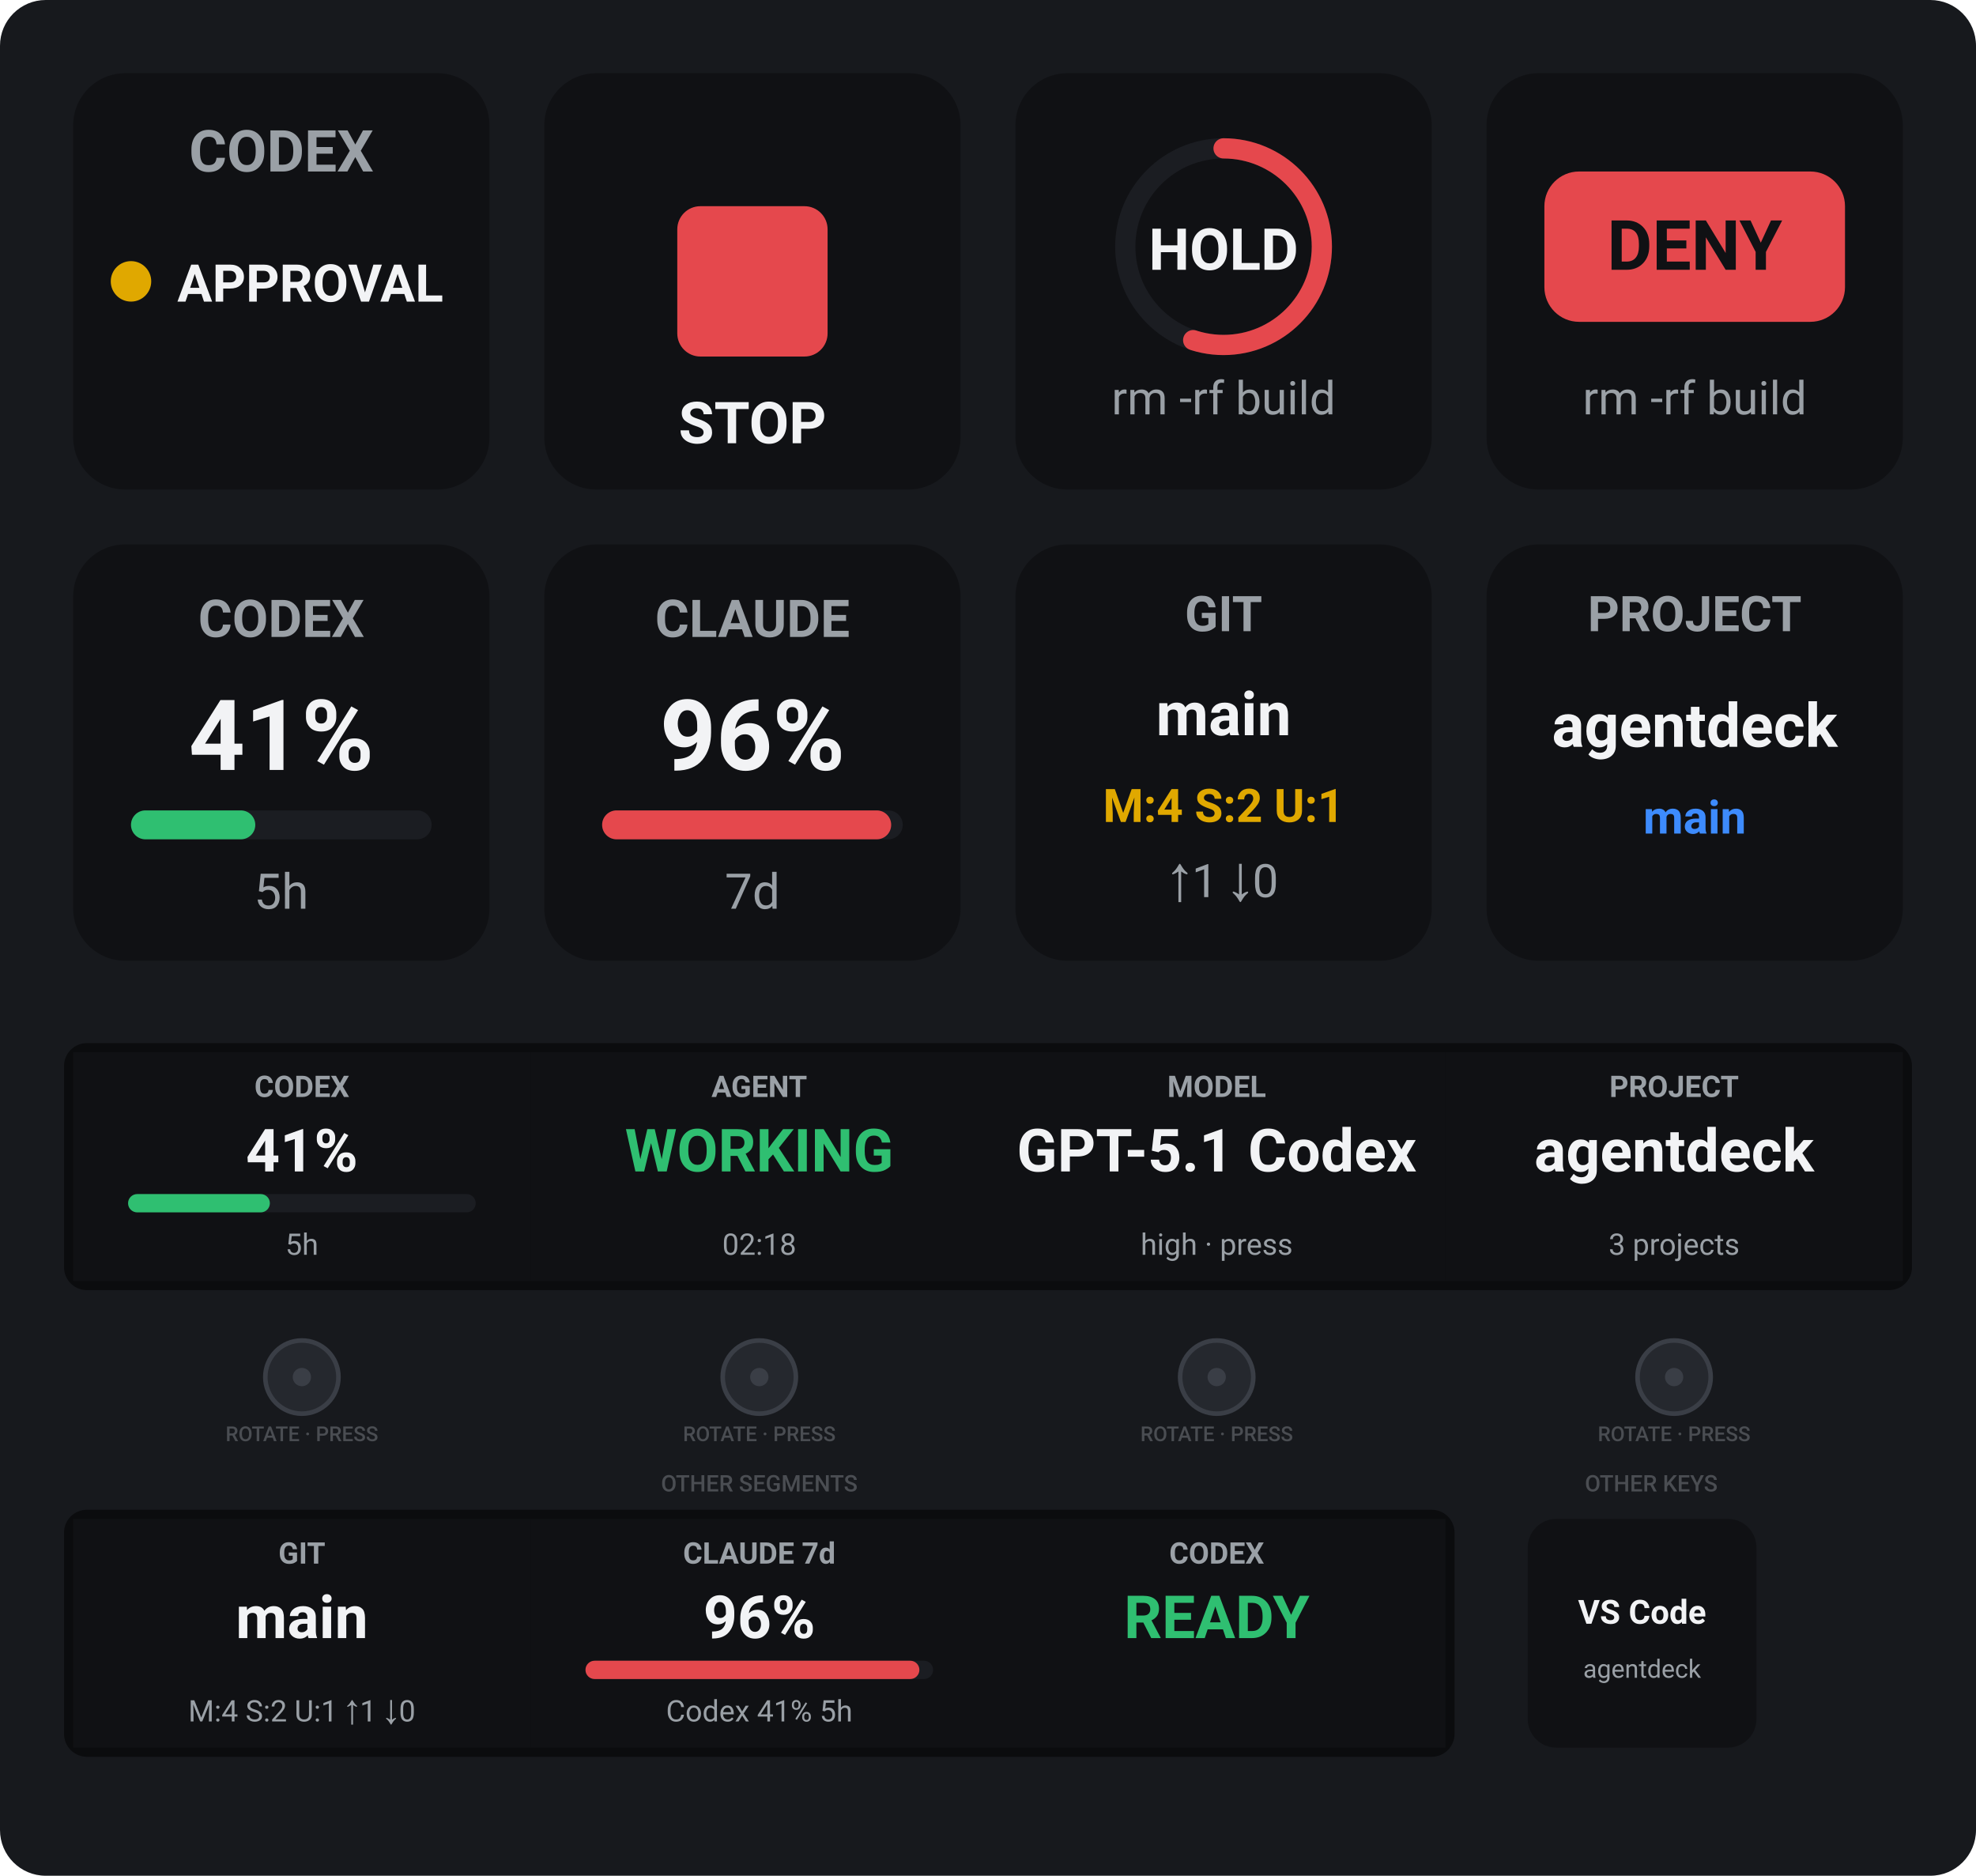
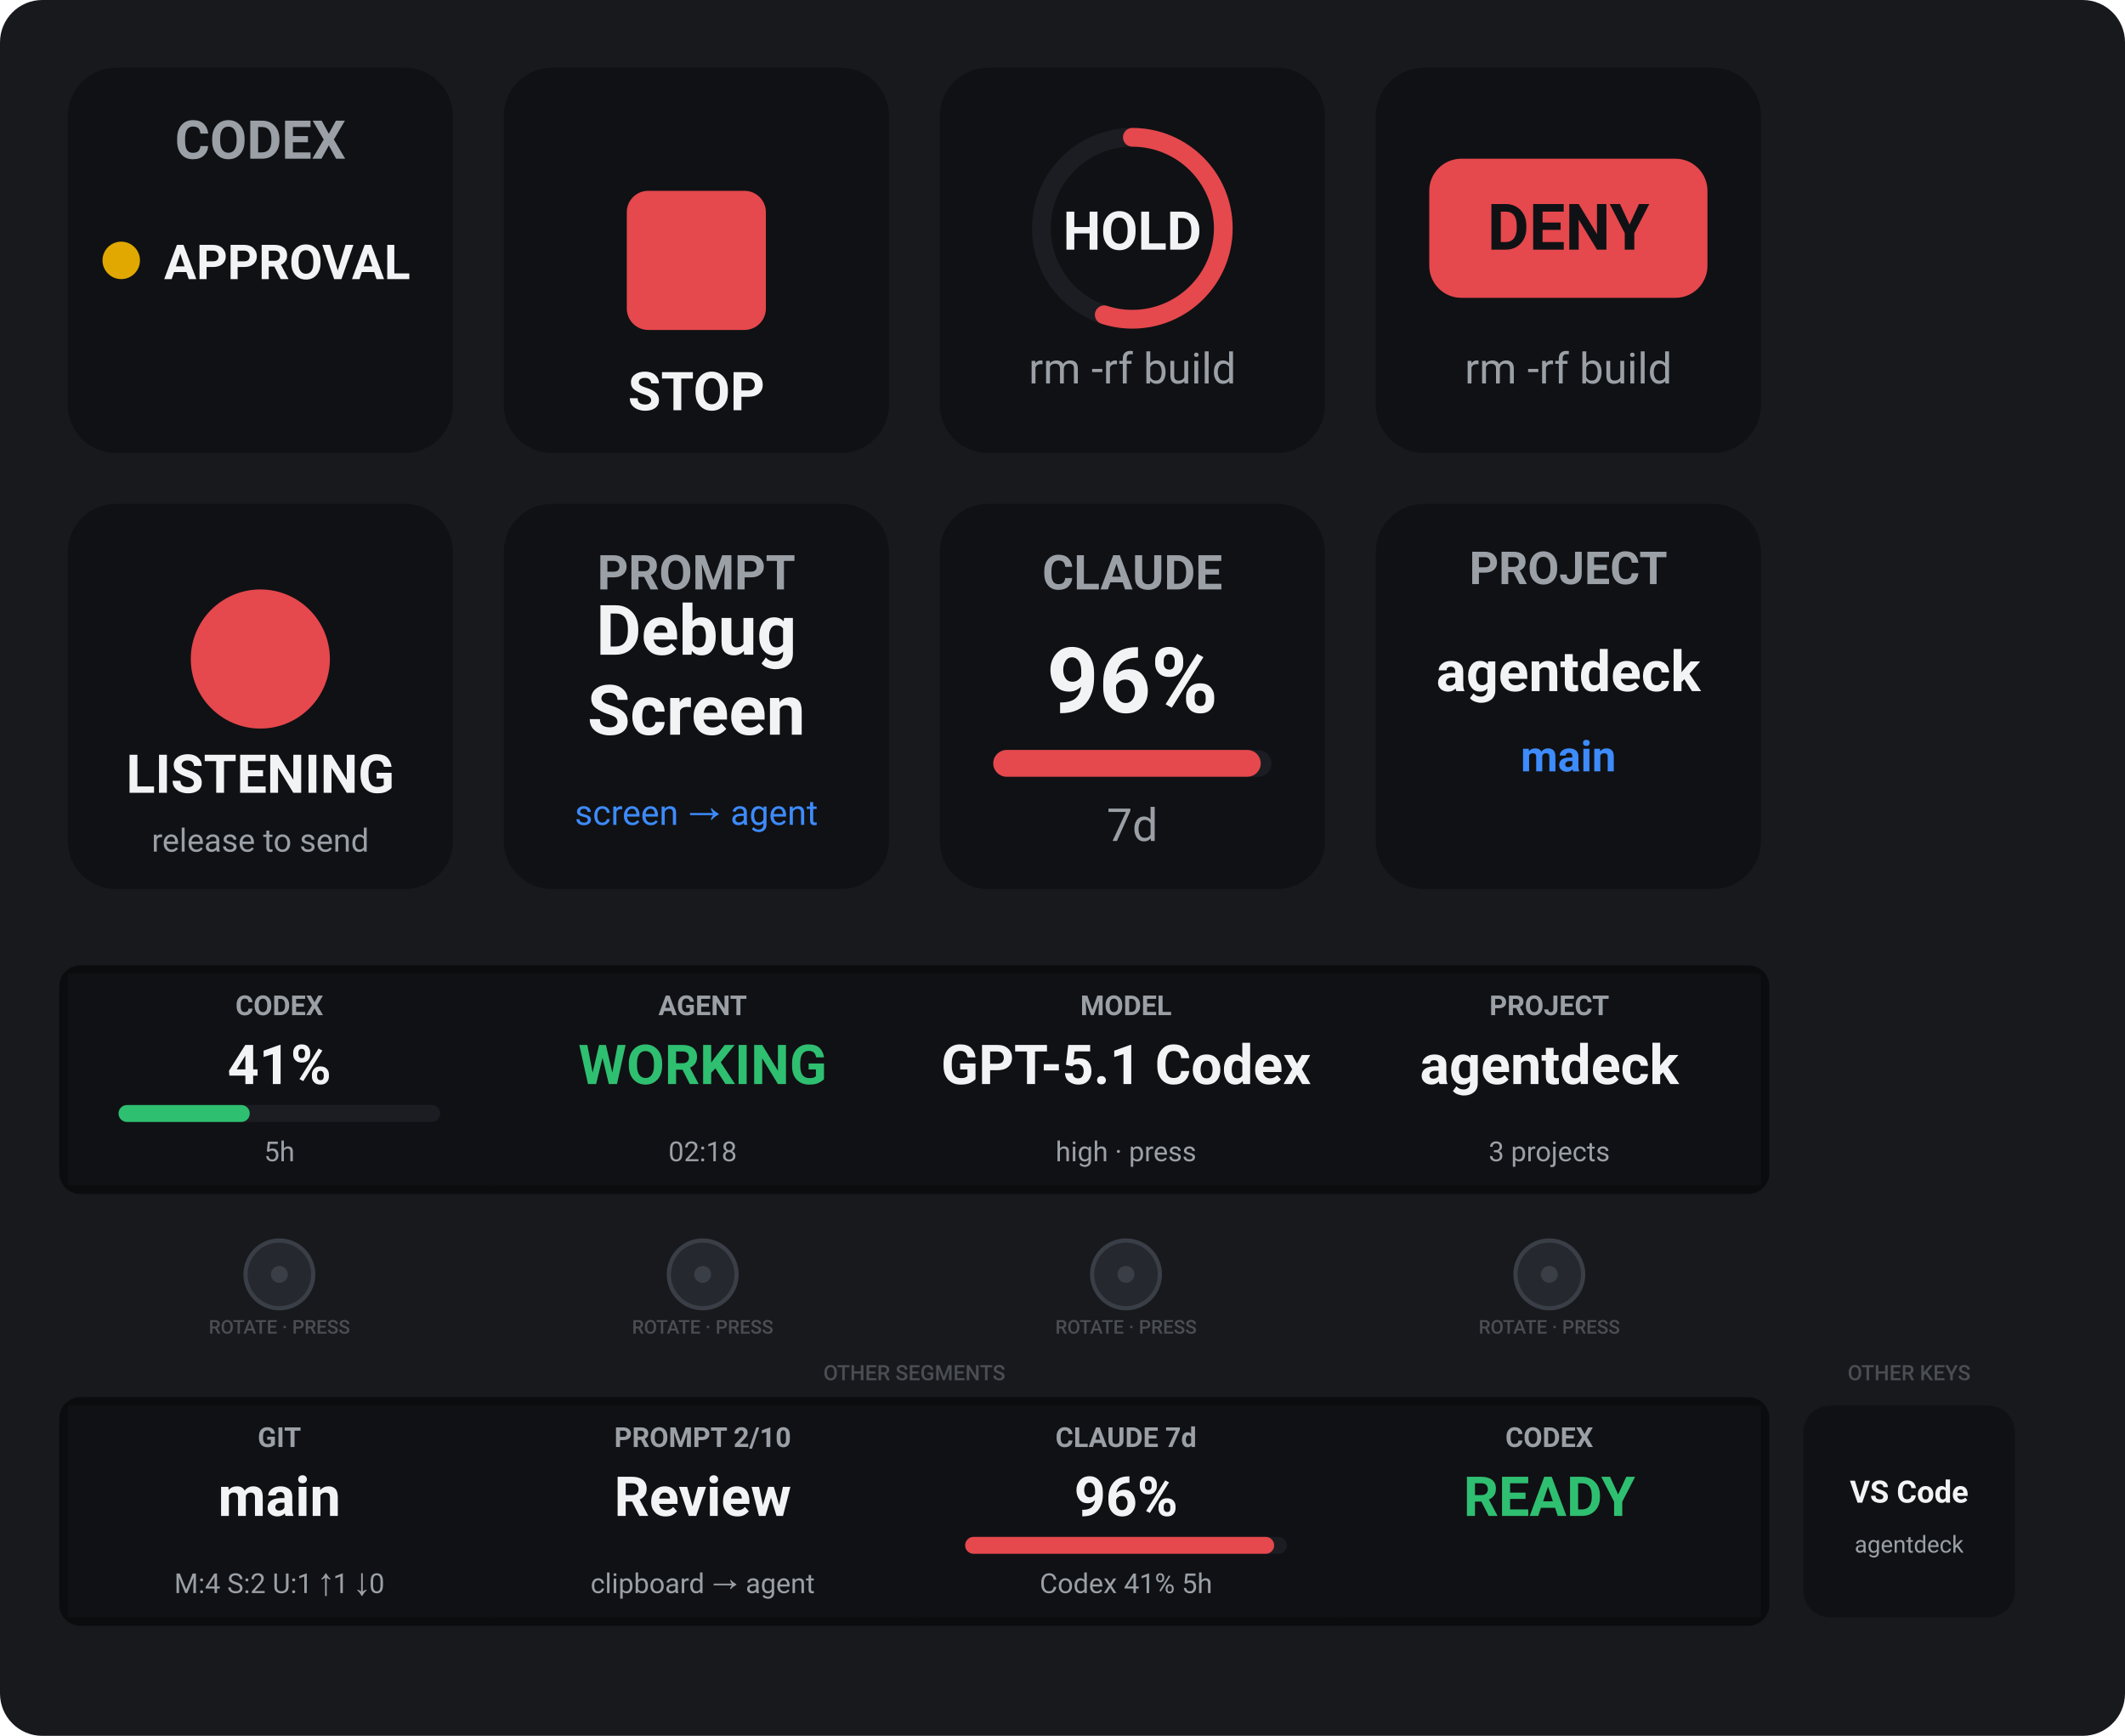
- <svg xmlns="http://www.w3.org/2000/svg" width="864" height="820" viewBox="0 0 864 820" role="img">
-   <rect width="864" height="820" rx="20" fill="#17191d" />
+ <svg xmlns="http://www.w3.org/2000/svg" width="1004" height="820" viewBox="0 0 1004 820" role="img">
+   <rect width="1004" height="820" rx="20" fill="#17191d" />
  <g transform="translate(32,32) scale(1.263889)">
    <rect width="144" height="144" rx="18" fill="#101114" />
    <g opacity="1" font-family="Segoe UI, Roboto, Helvetica, Arial, sans-serif" text-anchor="middle">
      <text x="72" y="34" font-size="20" font-weight="600" fill="#9aa0a6">CODEX</text>
      <circle cx="20" cy="72" r="7" fill="#e0a800" />
      <text x="36" y="79" font-size="18" font-weight="700" fill="#f2f3f5" text-anchor="start">APPROVAL</text>
    </g>
  </g>
  <g transform="translate(238,32) scale(1.263889)">
    <rect width="144" height="144" rx="18" fill="#101114" />
    <g opacity="1" font-family="Segoe UI, Roboto, Helvetica, Arial, sans-serif" text-anchor="middle">
      <rect x="46" y="46" width="52" height="52" rx="8" fill="#e5484d" />
      <text x="72" y="128" font-size="20" font-weight="700" fill="#f2f3f5">STOP</text>
    </g>
  </g>
  <g transform="translate(444,32) scale(1.263889)">
    <rect width="144" height="144" rx="18" fill="#101114" />
    <g opacity="1" font-family="Segoe UI, Roboto, Helvetica, Arial, sans-serif" text-anchor="middle">
      <circle cx="72" cy="60" r="34" fill="none" stroke="#1b1d22" stroke-width="7" />
      <circle cx="72" cy="60" r="34" fill="none" stroke="#e5484d" stroke-width="7" stroke-linecap="round" stroke-dasharray="213.6" stroke-dashoffset="96.1" transform="rotate(-90 72 60)" />
      <text x="72" y="68" font-size="20" font-weight="700" fill="#f2f3f5">HOLD</text>
      <text x="72" y="118" font-size="16" font-weight="400" fill="#9aa0a6">rm -rf build</text>
    </g>
  </g>
  <g transform="translate(650,32) scale(1.263889)">
    <rect width="144" height="144" rx="18" fill="#101114" />
    <g opacity="1" font-family="Segoe UI, Roboto, Helvetica, Arial, sans-serif" text-anchor="middle">
      <rect x="20" y="34" width="104" height="52" rx="12" fill="#e5484d" />
      <text x="72" y="68" font-size="24" font-weight="700" fill="#101114">DENY</text>
      <text x="72" y="118" font-size="16" font-weight="400" fill="#9aa0a6">rm -rf build</text>
    </g>
  </g>
  <g transform="translate(32,238) scale(1.263889)">
    <rect width="144" height="144" rx="18" fill="#101114" />
    <g opacity="1" font-family="Segoe UI, Roboto, Helvetica, Arial, sans-serif" text-anchor="middle">
-       <text x="72" y="32" font-size="18" font-weight="600" fill="#9aa0a6">CODEX</text>
-       <text x="72" y="78" font-size="34" font-weight="700" fill="#f2f3f5">41%</text>
-       <rect x="20" y="92" width="104" height="10" rx="5" fill="#1b1d22" />
-       <rect x="20" y="92" width="43" height="10" rx="5" fill="#2fbf71" />
-       <text x="72" y="126" font-size="17" font-weight="400" fill="#9aa0a6">5h</text>
+       <circle cx="72" cy="58" r="26" fill="#e5484d" />
+       <text x="72" y="108" font-size="20" font-weight="700" fill="#f2f3f5">LISTENING</text>
+       <text x="72" y="130" font-size="12" font-weight="400" fill="#9aa0a6">release to send</text>
    </g>
  </g>
  <g transform="translate(238,238) scale(1.263889)">
+     <rect width="144" height="144" rx="18" fill="#101114" />
+     <g opacity="1" font-family="Segoe UI, Roboto, Helvetica, Arial, sans-serif" text-anchor="middle">
+       <text x="72" y="32" font-size="18" font-weight="600" fill="#9aa0a6">PROMPT</text>
+       <text x="72" y="56.4" font-size="26" font-weight="700" fill="#f2f3f5">Debug</text>
+       <text x="72" y="86.3" font-size="26" font-weight="700" fill="#f2f3f5">Screen</text>
+       <text x="72" y="120" font-size="13" font-weight="400" fill="#3d8bfd">screen → agent</text>
+     </g>
+   </g>
+   <g transform="translate(444,238) scale(1.263889)">
    <rect width="144" height="144" rx="18" fill="#101114" />
    <g opacity="1" font-family="Segoe UI, Roboto, Helvetica, Arial, sans-serif" text-anchor="middle">
      <text x="72" y="32" font-size="18" font-weight="600" fill="#9aa0a6">CLAUDE</text>
      <text x="72" y="78" font-size="34" font-weight="700" fill="#f2f3f5">96%</text>
      <rect x="20" y="92" width="104" height="10" rx="5" fill="#1b1d22" />
      <rect x="20" y="92" width="100" height="10" rx="5" fill="#e5484d" />
      <text x="72" y="126" font-size="17" font-weight="400" fill="#9aa0a6">7d</text>
-     </g>
-   </g>
-   <g transform="translate(444,238) scale(1.263889)">
-     <rect width="144" height="144" rx="18" fill="#101114" />
-     <g opacity="1" font-family="Segoe UI, Roboto, Helvetica, Arial, sans-serif" text-anchor="middle">
-       <text x="72" y="30" font-size="17" font-weight="600" fill="#9aa0a6">GIT</text>
-       <text x="72" y="66" font-size="21" font-weight="700" fill="#f2f3f5">main</text>
-       <text x="72" y="96" font-size="16" font-weight="600" fill="#e0a800">M:4 S:2 U:1</text>
-       <text x="72" y="122" font-size="16" font-weight="400" fill="#9aa0a6">↑1 ↓0</text>
    </g>
  </g>
  <g transform="translate(650,238) scale(1.263889)">
    <rect width="144" height="144" rx="18" fill="#101114" />
    <g opacity="1" font-family="Segoe UI, Roboto, Helvetica, Arial, sans-serif" text-anchor="middle">
      <text x="72" y="30" font-size="17" font-weight="600" fill="#9aa0a6">PROJECT</text>
      <text x="72" y="70" font-size="21" font-weight="700" fill="#f2f3f5">agentdeck</text>
      <text x="72" y="100" font-size="16" font-weight="600" fill="#3d8bfd">main</text>
    </g>
  </g>
  <g transform="translate(32,460)">
    <rect x="-4" y="-4" width="808" height="108" rx="10" fill="#0b0c0e" />
    <g transform="translate(0,0)">
      <rect width="200" height="100" fill="#101114" />
      <text x="100" y="19.55" font-size="13" font-weight="600" fill="#9aa0a6" text-anchor="middle" font-family="Segoe UI, Roboto, Helvetica, Arial, sans-serif">CODEX</text>
      <text x="100" y="52.1" font-size="26" font-weight="700" fill="#f2f3f5" text-anchor="middle" font-family="Segoe UI, Roboto, Helvetica, Arial, sans-serif">41%</text>
      <rect x="24" y="62" width="152" height="8" rx="4" fill="#1b1d22" />
      <rect x="24" y="62" width="62" height="8" rx="4" fill="#2fbf71" />
      <text x="100" y="88.55" font-size="13" font-weight="400" fill="#9aa0a6" text-anchor="middle" font-family="Segoe UI, Roboto, Helvetica, Arial, sans-serif">5h</text>
    </g>
    <g transform="translate(200,0)">
      <rect width="200" height="100" fill="#101114" />
      <text x="100" y="19.55" font-size="13" font-weight="600" fill="#9aa0a6" text-anchor="middle" font-family="Segoe UI, Roboto, Helvetica, Arial, sans-serif">AGENT</text>
      <text x="100" y="52.1" font-size="26" font-weight="700" fill="#2fbf71" text-anchor="middle" font-family="Segoe UI, Roboto, Helvetica, Arial, sans-serif">WORKING</text>
      <text x="100" y="88.55" font-size="13" font-weight="400" fill="#9aa0a6" text-anchor="middle" font-family="Segoe UI, Roboto, Helvetica, Arial, sans-serif">02:18</text>
    </g>
    <g transform="translate(400,0)">
      <rect width="200" height="100" fill="#101114" />
      <text x="100" y="19.55" font-size="13" font-weight="600" fill="#9aa0a6" text-anchor="middle" font-family="Segoe UI, Roboto, Helvetica, Arial, sans-serif">MODEL</text>
      <text x="100" y="52.1" font-size="26" font-weight="700" fill="#f2f3f5" text-anchor="middle" font-family="Segoe UI, Roboto, Helvetica, Arial, sans-serif">GPT-5.1 Codex</text>
      <text x="100" y="88.55" font-size="13" font-weight="400" fill="#9aa0a6" text-anchor="middle" font-family="Segoe UI, Roboto, Helvetica, Arial, sans-serif">high · press</text>
    </g>
    <g transform="translate(600,0)">
      <rect width="200" height="100" fill="#101114" />
      <text x="100" y="19.55" font-size="13" font-weight="600" fill="#9aa0a6" text-anchor="middle" font-family="Segoe UI, Roboto, Helvetica, Arial, sans-serif">PROJECT</text>
      <text x="100" y="52.1" font-size="26" font-weight="700" fill="#f2f3f5" text-anchor="middle" font-family="Segoe UI, Roboto, Helvetica, Arial, sans-serif">agentdeck</text>
      <text x="100" y="88.55" font-size="13" font-weight="400" fill="#9aa0a6" text-anchor="middle" font-family="Segoe UI, Roboto, Helvetica, Arial, sans-serif">3 projects</text>
    </g>
  </g>
  <circle cx="132" cy="602" r="16" fill="#25282e" stroke="#3a3e46" stroke-width="2" />
  <circle cx="132" cy="602" r="4" fill="#3a3e46" />
  <text x="132" y="630" font-size="9" font-weight="500" fill="#4a4d52" text-anchor="middle" font-family="Segoe UI, Roboto, Helvetica, Arial, sans-serif">ROTATE · PRESS</text>
  <circle cx="332" cy="602" r="16" fill="#25282e" stroke="#3a3e46" stroke-width="2" />
  <circle cx="332" cy="602" r="4" fill="#3a3e46" />
  <text x="332" y="630" font-size="9" font-weight="500" fill="#4a4d52" text-anchor="middle" font-family="Segoe UI, Roboto, Helvetica, Arial, sans-serif">ROTATE · PRESS</text>
  <circle cx="532" cy="602" r="16" fill="#25282e" stroke="#3a3e46" stroke-width="2" />
  <circle cx="532" cy="602" r="4" fill="#3a3e46" />
  <text x="532" y="630" font-size="9" font-weight="500" fill="#4a4d52" text-anchor="middle" font-family="Segoe UI, Roboto, Helvetica, Arial, sans-serif">ROTATE · PRESS</text>
  <circle cx="732" cy="602" r="16" fill="#25282e" stroke="#3a3e46" stroke-width="2" />
  <circle cx="732" cy="602" r="4" fill="#3a3e46" />
  <text x="732" y="630" font-size="9" font-weight="500" fill="#4a4d52" text-anchor="middle" font-family="Segoe UI, Roboto, Helvetica, Arial, sans-serif">ROTATE · PRESS</text>
-   <text x="332" y="652" font-size="10" font-weight="500" fill="#4a4d52" text-anchor="middle" font-family="Segoe UI, Roboto, Helvetica, Arial, sans-serif">OTHER SEGMENTS</text>
+   <text x="432" y="652" font-size="10" font-weight="500" fill="#4a4d52" text-anchor="middle" font-family="Segoe UI, Roboto, Helvetica, Arial, sans-serif">OTHER SEGMENTS</text>
  <g transform="translate(32,664)">
-     <rect x="-4" y="-4" width="608" height="108" rx="10" fill="#0b0c0e" />
+     <rect x="-4" y="-4" width="808" height="108" rx="10" fill="#0b0c0e" />
    <g>
      <rect width="200" height="100" fill="#101114" />
      <text x="100" y="19.55" font-size="13" font-weight="600" fill="#9aa0a6" text-anchor="middle" font-family="Segoe UI, Roboto, Helvetica, Arial, sans-serif">GIT</text>
      <text x="100" y="52.1" font-size="26" font-weight="700" fill="#f2f3f5" text-anchor="middle" font-family="Segoe UI, Roboto, Helvetica, Arial, sans-serif">main</text>
      <text x="100" y="88.55" font-size="13" font-weight="400" fill="#9aa0a6" text-anchor="middle" font-family="Segoe UI, Roboto, Helvetica, Arial, sans-serif">M:4 S:2 U:1  ↑1 ↓0</text>
    </g>
    <g transform="translate(200,0)">
      <rect width="200" height="100" fill="#101114" />
+       <text x="100" y="19.55" font-size="13" font-weight="600" fill="#9aa0a6" text-anchor="middle" font-family="Segoe UI, Roboto, Helvetica, Arial, sans-serif">PROMPT 2/10</text>
+       <text x="100" y="52.1" font-size="26" font-weight="700" fill="#f2f3f5" text-anchor="middle" font-family="Segoe UI, Roboto, Helvetica, Arial, sans-serif">Review</text>
+       <text x="100" y="88.55" font-size="13" font-weight="400" fill="#9aa0a6" text-anchor="middle" font-family="Segoe UI, Roboto, Helvetica, Arial, sans-serif">clipboard → agent</text>
+     </g>
+     <g transform="translate(400,0)">
+       <rect width="200" height="100" fill="#101114" />
      <text x="100" y="19.55" font-size="13" font-weight="600" fill="#9aa0a6" text-anchor="middle" font-family="Segoe UI, Roboto, Helvetica, Arial, sans-serif">CLAUDE 7d</text>
      <text x="100" y="52.1" font-size="26" font-weight="700" fill="#f2f3f5" text-anchor="middle" font-family="Segoe UI, Roboto, Helvetica, Arial, sans-serif">96%</text>
      <rect x="24" y="62" width="152" height="8" rx="4" fill="#1b1d22" />
      <rect x="24" y="62" width="146" height="8" rx="4" fill="#e5484d" />
      <text x="100" y="88.55" font-size="13" font-weight="400" fill="#9aa0a6" text-anchor="middle" font-family="Segoe UI, Roboto, Helvetica, Arial, sans-serif">Codex 41% 5h</text>
    </g>
-     <g transform="translate(400,0)">
+     <g transform="translate(600,0)">
      <rect width="200" height="100" fill="#101114" />
      <text x="100" y="19.55" font-size="13" font-weight="600" fill="#9aa0a6" text-anchor="middle" font-family="Segoe UI, Roboto, Helvetica, Arial, sans-serif">CODEX</text>
      <text x="100" y="52.1" font-size="26" font-weight="700" fill="#2fbf71" text-anchor="middle" font-family="Segoe UI, Roboto, Helvetica, Arial, sans-serif">READY</text>
    </g>
  </g>
-   <text x="722" y="652" font-size="10" font-weight="500" fill="#4a4d52" text-anchor="middle" font-family="Segoe UI, Roboto, Helvetica, Arial, sans-serif">OTHER KEYS</text>
-   <g transform="translate(668,664) scale(0.6944444)">
+   <text x="902" y="652" font-size="10" font-weight="500" fill="#4a4d52" text-anchor="middle" font-family="Segoe UI, Roboto, Helvetica, Arial, sans-serif">OTHER KEYS</text>
+   <g transform="translate(852,664) scale(0.6944444)">
    <rect width="144" height="144" rx="18" fill="#101114" />
    <g opacity="1" font-family="Segoe UI, Roboto, Helvetica, Arial, sans-serif" text-anchor="middle">
      <text x="72" y="66" font-size="21" font-weight="700" fill="#f2f3f5">VS Code</text>
      <text x="72" y="100" font-size="16" font-weight="400" fill="#9aa0a6">agentdeck</text>
    </g>
  </g>
</svg>
